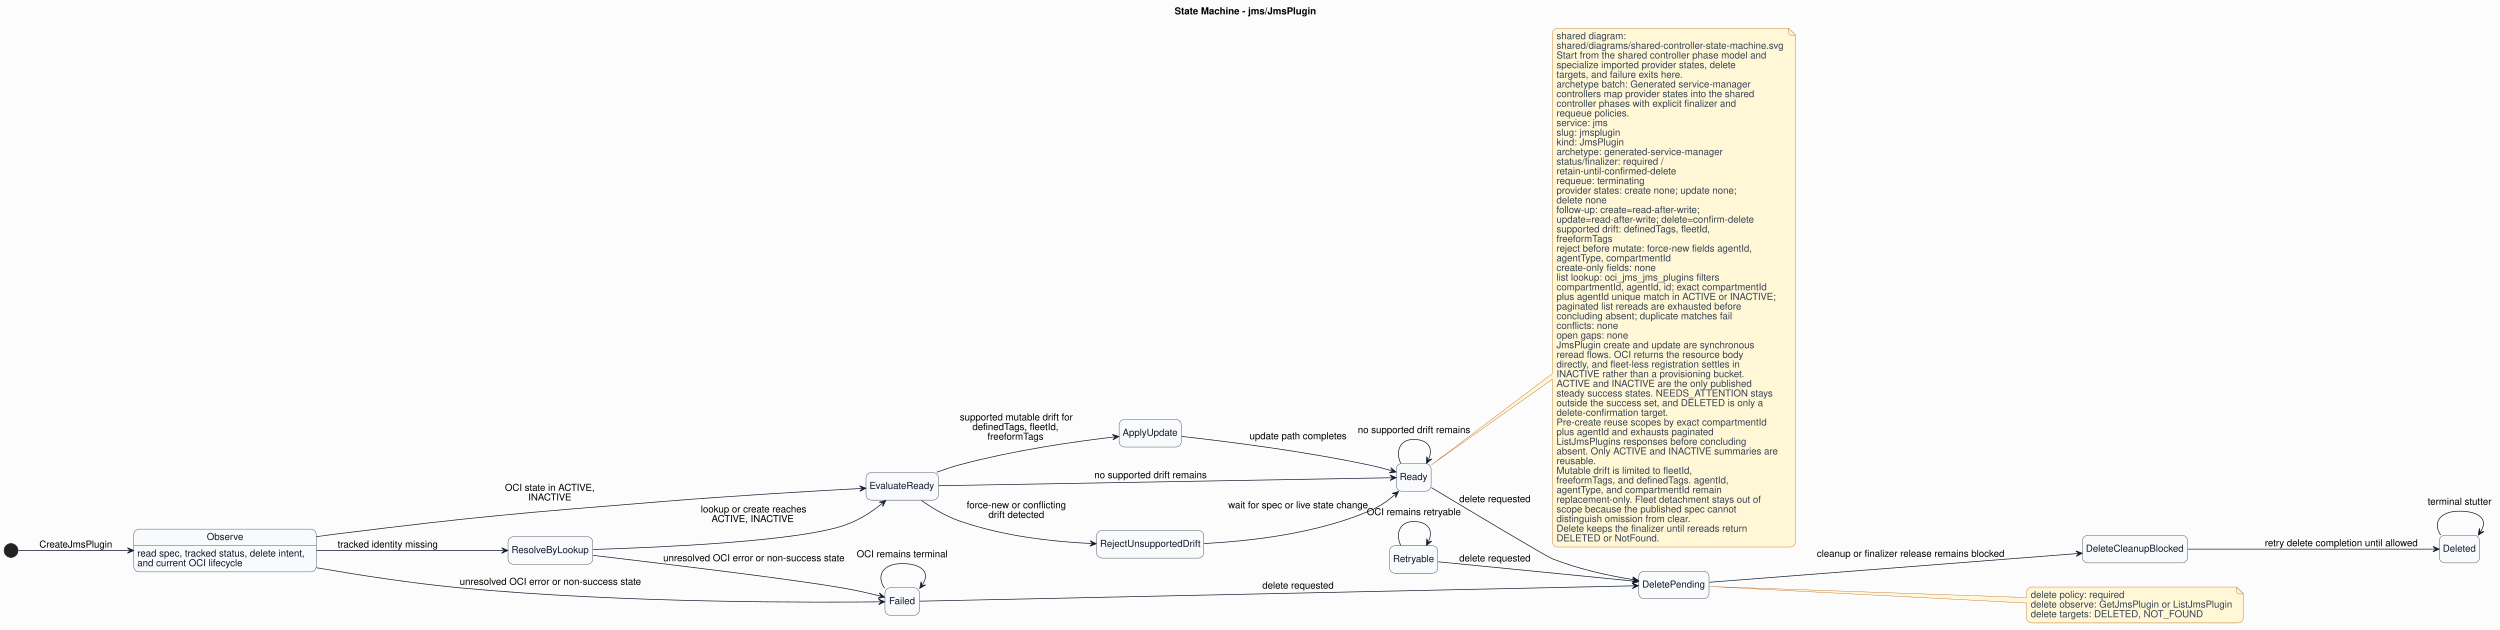
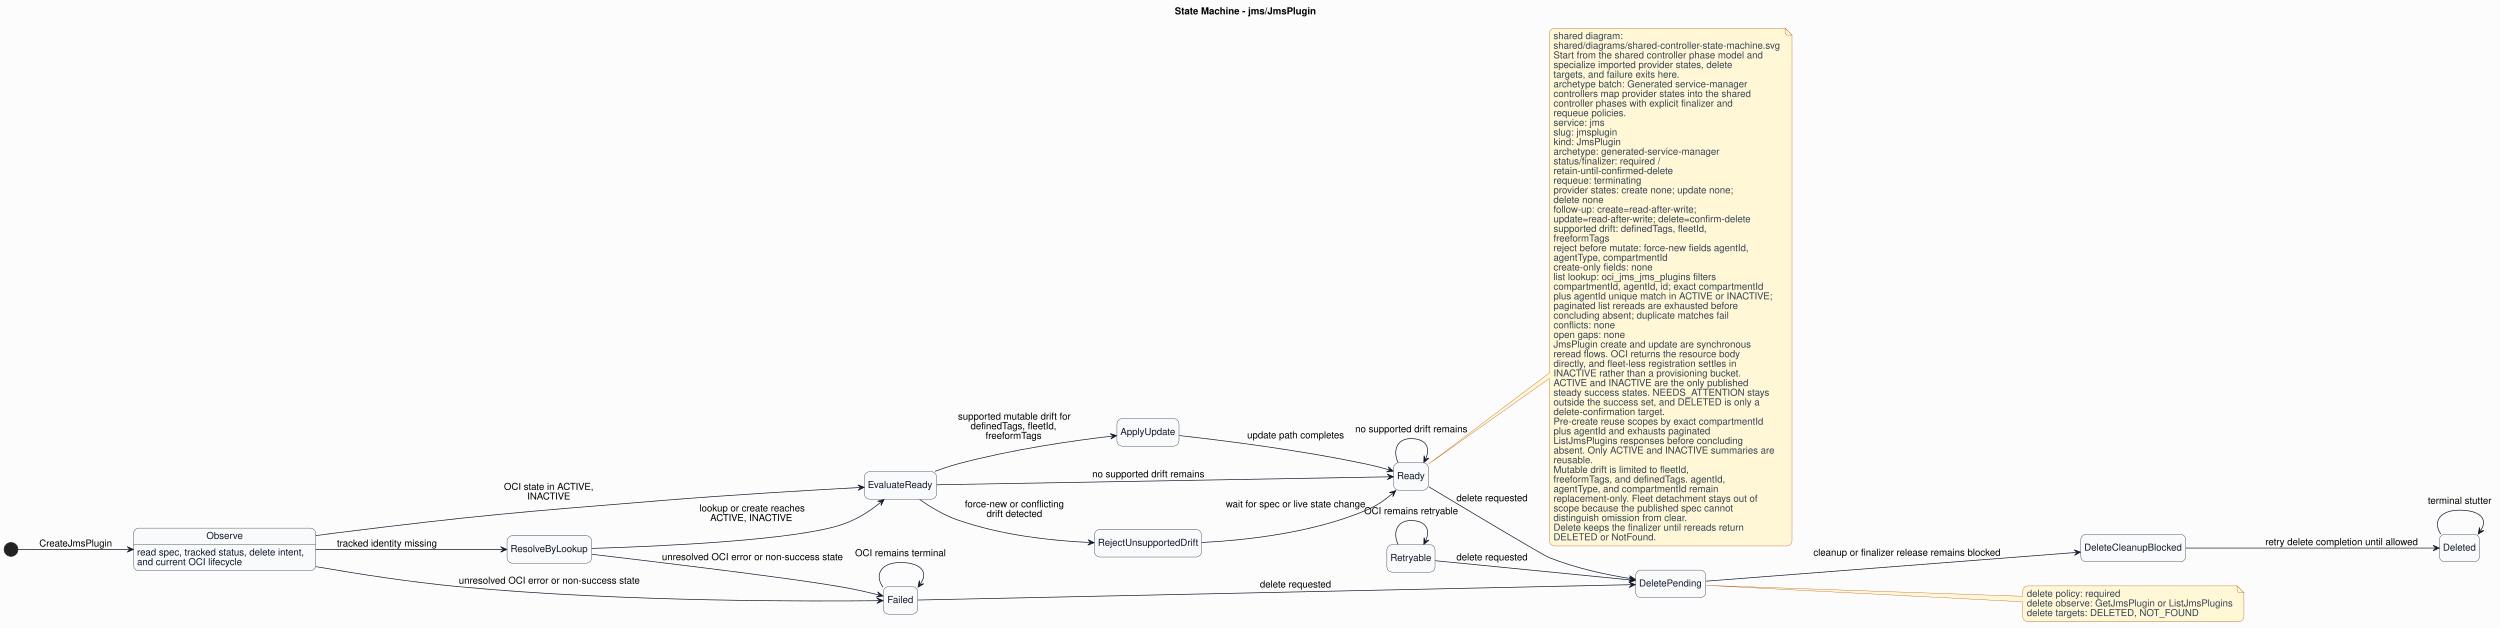
- <svg xmlns="http://www.w3.org/2000/svg" contentStyleType="text/css" data-diagram-type="STATE" height="912px" preserveAspectRatio="none" style="width:3624px;height:912px;background:#FCFCFD;" version="1.1" viewBox="0 0 3624 912" width="3624px" zoomAndPan="magnify">
+ <svg xmlns="http://www.w3.org/2000/svg" contentStyleType="text/css" data-diagram-type="STATE" height="912px" preserveAspectRatio="none" style="width:3631px;height:912px;background:#FCFCFD;" version="1.1" viewBox="0 0 3631 912" width="3631px" zoomAndPan="magnify">
  <defs />
  <g>
-     <rect fill="#FCFCFD" height="912" style="stroke:none;stroke-width:1;" width="3624" x="0" y="0" />
+     <rect fill="#FCFCFD" height="912" style="stroke:none;stroke-width:1;" width="3631" x="0" y="0" />
    <g class="title" data-source-line="10">
-       <text fill="#000000" font-family="Helvetica" font-size="14" font-weight="bold" lengthAdjust="spacing" textLength="205.386" x="1702.7" y="20.78">State Machine - jms/JmsPlugin</text>
+       <text fill="#000000" font-family="Helvetica" font-size="14" font-weight="bold" lengthAdjust="spacing" textLength="205.386" x="1706.2" y="20.78">State Machine - jms/JmsPlugin</text>
    </g>
    <g class="entity" data-qualified-name="observe" id="ent0002">
      <rect fill="#F8FAFC" height="62" rx="8" ry="8" style="stroke:#0F172A;stroke-width:0.5;" width="264.364" x="194" y="767" />
      <line style="stroke:#0F172A;stroke-width:0.5;" x1="194" x2="458.364" y1="791" y2="791" />
      <text fill="#0F172A" font-family="Helvetica" font-size="14" lengthAdjust="spacing" textLength="52.91" x="299.727" y="782.78">Observe</text>
      <text fill="#0F172A" font-family="Helvetica" font-size="14" lengthAdjust="spacing" textLength="244.364" x="199" y="806.78">read spec, tracked status, delete intent,</text>
      <text fill="#0F172A" font-family="Helvetica" font-size="14" lengthAdjust="spacing" textLength="153.282" x="199" y="820.78">and current OCI lifecycle</text>
    </g>
    <rect fill="#F8FAFC" height="40" rx="8" ry="8" style="stroke:#0F172A;stroke-width:0.5;" width="104.951" x="1255.36" y="685" />
    <text fill="#0F172A" font-family="Helvetica" font-size="14" lengthAdjust="spacing" textLength="94.951" x="1260.36" y="708.78">EvaluateReady</text>
    <rect fill="#F8FAFC" height="40" rx="8" ry="8" style="stroke:#0F172A;stroke-width:0.5;" width="50.469" x="2024.04" y="672" />
    <text fill="#0F172A" font-family="Helvetica" font-size="14" lengthAdjust="spacing" textLength="40.469" x="2029.04" y="695.78">Ready</text>
    <rect fill="#F8FAFC" height="40" rx="8" ry="8" style="stroke:#0F172A;stroke-width:0.5;" width="69.917" x="2014.32" y="791" />
    <text fill="#0F172A" font-family="Helvetica" font-size="14" lengthAdjust="spacing" textLength="59.917" x="2019.32" y="814.78">Retryable</text>
    <rect fill="#F8FAFC" height="40" rx="8" ry="8" style="stroke:#0F172A;stroke-width:0.5;" width="50" x="1282.84" y="852" />
    <text fill="#0F172A" font-family="Helvetica" font-size="14" lengthAdjust="spacing" textLength="38.131" x="1288.775" y="875.78">Failed</text>
    <rect fill="#F8FAFC" height="40" rx="8" ry="8" style="stroke:#0F172A;stroke-width:0.5;" width="122.848" x="736.44" y="778" />
    <text fill="#0F172A" font-family="Helvetica" font-size="14" lengthAdjust="spacing" textLength="112.848" x="741.44" y="801.78">ResolveByLookup</text>
    <rect fill="#F8FAFC" height="40" rx="8" ry="8" style="stroke:#0F172A;stroke-width:0.5;" width="155.51" x="1589.56" y="769" />
    <text fill="#0F172A" font-family="Helvetica" font-size="14" lengthAdjust="spacing" textLength="145.51" x="1594.56" y="792.78">RejectUnsupportedDrift</text>
    <rect fill="#F8FAFC" height="40" rx="8" ry="8" style="stroke:#0F172A;stroke-width:0.5;" width="90.165" x="1622.23" y="608" />
    <text fill="#0F172A" font-family="Helvetica" font-size="14" lengthAdjust="spacing" textLength="80.165" x="1627.23" y="631.78">ApplyUpdate</text>
    <rect fill="#F8FAFC" height="40" rx="8" ry="8" style="stroke:#0F172A;stroke-width:0.5;" width="101.848" x="2375.55" y="828" />
    <text fill="#0F172A" font-family="Helvetica" font-size="14" lengthAdjust="spacing" textLength="91.848" x="2380.55" y="851.78">DeletePending</text>
-     <rect fill="#F8FAFC" height="40" rx="8" ry="8" style="stroke:#0F172A;stroke-width:0.5;" width="58.255" x="3536.07" y="776" />
-     <text fill="#0F172A" font-family="Helvetica" font-size="14" lengthAdjust="spacing" textLength="48.255" x="3541.07" y="799.78">Deleted</text>
-     <rect fill="#F8FAFC" height="40" rx="8" ry="8" style="stroke:#0F172A;stroke-width:0.5;" width="152.427" x="3018.68" y="776" />
-     <text fill="#0F172A" font-family="Helvetica" font-size="14" lengthAdjust="spacing" textLength="142.427" x="3023.68" y="799.78">DeleteCleanupBlocked</text>
+     <rect fill="#F8FAFC" height="40" rx="8" ry="8" style="stroke:#0F172A;stroke-width:0.5;" width="58.255" x="3543.07" y="776" />
+     <text fill="#0F172A" font-family="Helvetica" font-size="14" lengthAdjust="spacing" textLength="48.255" x="3548.07" y="799.78">Deleted</text>
+     <rect fill="#F8FAFC" height="40" rx="8" ry="8" style="stroke:#0F172A;stroke-width:0.5;" width="152.427" x="3022.18" y="776" />
+     <text fill="#0F172A" font-family="Helvetica" font-size="14" lengthAdjust="spacing" textLength="142.427" x="3027.18" y="799.78">DeleteCleanupBlocked</text>
    <g class="start_entity" data-qualified-name=".start." data-source-line="32" id="ent0002">
      <ellipse cx="16" cy="798" fill="#222222" rx="10" ry="10" style="stroke:#222222;stroke-width:1;" />
    </g>
    <g class="entity" data-qualified-name="GMN2" data-source-line="53" id="ent0003">
      <path d="M2250.23,49 L2250.23,541.73 L2074.89,673.96 L2250.23,549.73 L2250.23,785 A8,8 0 0 0 2258.23,793 L2594.711,793 A8,8 0 0 0 2602.711,785 L2602.711,51 L2592.711,41 L2258.23,41 A8,8 0 0 0 2250.23,49" fill="#FFF7D6" style="stroke:#B45309;stroke-width:0.5;" />
      <path d="M2592.711,41 L2592.711,47 A4,4 0 0 0 2596.711,51 L2602.711,51 L2592.711,41" fill="#FFF7D6" style="stroke:#B45309;stroke-width:0.5;" />
      <text fill="#334155" font-family="Helvetica" font-size="14" lengthAdjust="spacing" textLength="101.165" x="2256.23" y="56.78">shared diagram:</text>
      <text fill="#334155" font-family="Helvetica" font-size="14" lengthAdjust="spacing" textLength="331.481" x="2256.23" y="70.78">shared/diagrams/shared-controller-state-machine.svg</text>
      <text fill="#334155" font-family="Helvetica" font-size="14" lengthAdjust="spacing" textLength="304.274" x="2256.23" y="84.78">Start from the shared controller phase model and</text>
      <text fill="#334155" font-family="Helvetica" font-size="14" lengthAdjust="spacing" textLength="261.468" x="2256.23" y="98.78">specialize imported provider states, delete</text>
      <text fill="#334155" font-family="Helvetica" font-size="14" lengthAdjust="spacing" textLength="184.434" x="2256.23" y="112.78">targets, and failure exits here.</text>
      <text fill="#334155" font-family="Helvetica" font-size="14" lengthAdjust="spacing" textLength="281.709" x="2256.23" y="126.78">archetype batch: Generated service-manager</text>
      <text fill="#334155" font-family="Helvetica" font-size="14" lengthAdjust="spacing" textLength="287.923" x="2256.23" y="140.78">controllers map provider states into the shared</text>
      <text fill="#334155" font-family="Helvetica" font-size="14" lengthAdjust="spacing" textLength="261.461" x="2256.23" y="154.78">controller phases with explicit finalizer and</text>
      <text fill="#334155" font-family="Helvetica" font-size="14" lengthAdjust="spacing" textLength="105.848" x="2256.23" y="168.78">requeue policies.</text>
      <text fill="#334155" font-family="Helvetica" font-size="14" lengthAdjust="spacing" textLength="73.897" x="2256.23" y="182.78">service: jms</text>
      <text fill="#334155" font-family="Helvetica" font-size="14" lengthAdjust="spacing" textLength="92.6" x="2256.23" y="196.78">slug: jmsplugin</text>
      <text fill="#334155" font-family="Helvetica" font-size="14" lengthAdjust="spacing" textLength="98.041" x="2256.23" y="210.78">kind: JmsPlugin</text>
      <text fill="#334155" font-family="Helvetica" font-size="14" lengthAdjust="spacing" textLength="241.24" x="2256.23" y="224.78">archetype: generated-service-manager</text>
      <text fill="#334155" font-family="Helvetica" font-size="14" lengthAdjust="spacing" textLength="156.406" x="2256.23" y="238.78">status/finalizer: required /</text>
      <text fill="#334155" font-family="Helvetica" font-size="14" lengthAdjust="spacing" textLength="174.303" x="2256.23" y="252.78">retain-until-confirmed-delete</text>
      <text fill="#334155" font-family="Helvetica" font-size="14" lengthAdjust="spacing" textLength="128.413" x="2256.23" y="266.78">requeue: terminating</text>
      <text fill="#334155" font-family="Helvetica" font-size="14" lengthAdjust="spacing" textLength="263.067" x="2256.23" y="280.78">provider states: create none; update none;</text>
      <text fill="#334155" font-family="Helvetica" font-size="14" lengthAdjust="spacing" textLength="73.179" x="2256.23" y="294.78">delete none</text>
      <text fill="#334155" font-family="Helvetica" font-size="14" lengthAdjust="spacing" textLength="209.699" x="2256.23" y="308.78">follow-up: create=read-after-write;</text>
      <text fill="#334155" font-family="Helvetica" font-size="14" lengthAdjust="spacing" textLength="288.716" x="2256.23" y="322.78">update=read-after-write; delete=confirm-delete</text>
      <text fill="#334155" font-family="Helvetica" font-size="14" lengthAdjust="spacing" textLength="224.137" x="2256.23" y="336.78">supported drift: definedTags, fleetId,</text>
      <text fill="#334155" font-family="Helvetica" font-size="14" lengthAdjust="spacing" textLength="83.248" x="2256.23" y="350.78">freeformTags</text>
      <text fill="#334155" font-family="Helvetica" font-size="14" lengthAdjust="spacing" textLength="284.819" x="2256.23" y="364.78">reject before mutate: force-new fields agentId,</text>
      <text fill="#334155" font-family="Helvetica" font-size="14" lengthAdjust="spacing" textLength="167.31" x="2256.23" y="378.78">agentType, compartmentId</text>
      <text fill="#334155" font-family="Helvetica" font-size="14" lengthAdjust="spacing" textLength="144.751" x="2256.23" y="392.78">create-only fields: none</text>
      <text fill="#334155" font-family="Helvetica" font-size="14" lengthAdjust="spacing" textLength="236.537" x="2256.23" y="406.78">list lookup: oci_jms_jms_plugins filters</text>
      <text fill="#334155" font-family="Helvetica" font-size="14" lengthAdjust="spacing" textLength="305.04" x="2256.23" y="420.78">compartmentId, agentId, id; exact compartmentId</text>
      <text fill="#334155" font-family="Helvetica" font-size="14" lengthAdjust="spacing" textLength="322.15" x="2256.23" y="434.78">plus agentId unique match in ACTIVE or INACTIVE;</text>
      <text fill="#334155" font-family="Helvetica" font-size="14" lengthAdjust="spacing" textLength="270.067" x="2256.23" y="448.78">paginated list rereads are exhausted before</text>
      <text fill="#334155" font-family="Helvetica" font-size="14" lengthAdjust="spacing" textLength="255.268" x="2256.23" y="462.78">concluding absent; duplicate matches fail</text>
      <text fill="#334155" font-family="Helvetica" font-size="14" lengthAdjust="spacing" textLength="89.496" x="2256.23" y="476.78">conflicts: none</text>
      <text fill="#334155" font-family="Helvetica" font-size="14" lengthAdjust="spacing" textLength="104.316" x="2256.23" y="490.78">open gaps: none</text>
      <text fill="#334155" font-family="Helvetica" font-size="14" lengthAdjust="spacing" textLength="288.729" x="2256.23" y="504.78">JmsPlugin create and update are synchronous</text>
      <text fill="#334155" font-family="Helvetica" font-size="14" lengthAdjust="spacing" textLength="272.344" x="2256.23" y="518.78">reread flows. OCI returns the resource body</text>
      <text fill="#334155" font-family="Helvetica" font-size="14" lengthAdjust="spacing" textLength="267.675" x="2256.23" y="532.78">directly, and fleet-less registration settles in</text>
      <text fill="#334155" font-family="Helvetica" font-size="14" lengthAdjust="spacing" textLength="275.468" x="2256.23" y="546.78">INACTIVE rather than a provisioning bucket.</text>
      <text fill="#334155" font-family="Helvetica" font-size="14" lengthAdjust="spacing" textLength="287.144" x="2256.23" y="560.78">ACTIVE and INACTIVE are the only published</text>
      <text fill="#334155" font-family="Helvetica" font-size="14" lengthAdjust="spacing" textLength="316.647" x="2256.23" y="574.78">steady success states. NEEDS_ATTENTION stays</text>
      <text fill="#334155" font-family="Helvetica" font-size="14" lengthAdjust="spacing" textLength="300.371" x="2256.23" y="588.78">outside the success set, and DELETED is only a</text>
      <text fill="#334155" font-family="Helvetica" font-size="14" lengthAdjust="spacing" textLength="162.641" x="2256.23" y="602.78">delete-confirmation target.</text>
      <text fill="#334155" font-family="Helvetica" font-size="14" lengthAdjust="spacing" textLength="305.806" x="2256.23" y="616.78">Pre-create reuse scopes by exact compartmentId</text>
      <text fill="#334155" font-family="Helvetica" font-size="14" lengthAdjust="spacing" textLength="228.847" x="2256.23" y="630.78">plus agentId and exhausts paginated</text>
      <text fill="#334155" font-family="Helvetica" font-size="14" lengthAdjust="spacing" textLength="276.261" x="2256.23" y="644.78">ListJmsPlugins responses before concluding</text>
      <text fill="#334155" font-family="Helvetica" font-size="14" lengthAdjust="spacing" textLength="325.227" x="2256.23" y="658.78">absent. Only ACTIVE and INACTIVE summaries are</text>
      <text fill="#334155" font-family="Helvetica" font-size="14" lengthAdjust="spacing" textLength="57.593" x="2256.23" y="672.78">reusable.</text>
      <text fill="#334155" font-family="Helvetica" font-size="14" lengthAdjust="spacing" textLength="196.861" x="2256.23" y="686.78">Mutable drift is limited to fleetId,</text>
      <text fill="#334155" font-family="Helvetica" font-size="14" lengthAdjust="spacing" textLength="253.709" x="2256.23" y="700.78">freeformTags, and definedTags. agentId,</text>
      <text fill="#334155" font-family="Helvetica" font-size="14" lengthAdjust="spacing" textLength="241.24" x="2256.23" y="714.78">agentType, and compartmentId remain</text>
      <text fill="#334155" font-family="Helvetica" font-size="14" lengthAdjust="spacing" textLength="298.819" x="2256.23" y="728.78">replacement-only. Fleet detachment stays out of</text>
      <text fill="#334155" font-family="Helvetica" font-size="14" lengthAdjust="spacing" textLength="260.743" x="2256.23" y="742.78">scope because the published spec cannot</text>
      <text fill="#334155" font-family="Helvetica" font-size="14" lengthAdjust="spacing" textLength="195.296" x="2256.23" y="756.78">distinguish omission from clear.</text>
      <text fill="#334155" font-family="Helvetica" font-size="14" lengthAdjust="spacing" textLength="278.592" x="2256.23" y="770.78">Delete keeps the finalizer until rereads return</text>
      <text fill="#334155" font-family="Helvetica" font-size="14" lengthAdjust="spacing" textLength="150.172" x="2256.23" y="784.78">DELETED or NotFound.</text>
    </g>
    <g class="entity" data-qualified-name="GMN5" data-source-line="108" id="ent0006">
-       <path d="M2937.71,859 L2937.71,866.19 L2477.84,850.19 L2937.71,874.19 L2937.71,895 A8,8 0 0 0 2945.71,903 L3244.067,903 A8,8 0 0 0 3252.067,895 L3252.067,861 L3242.067,851 L2945.71,851 A8,8 0 0 0 2937.71,859" fill="#FFF7D6" style="stroke:#B45309;stroke-width:0.5;" />
-       <path d="M3242.067,851 L3242.067,857 A4,4 0 0 0 3246.067,861 L3252.067,861 L3242.067,851" fill="#FFF7D6" style="stroke:#B45309;stroke-width:0.5;" />
+       <path d="M2937.71,859 L2937.71,866.08 L2477.83,850.18 L2937.71,874.08 L2937.71,895 A8,8 0 0 0 2945.71,903 L3251.067,903 A8,8 0 0 0 3259.067,895 L3259.067,861 L3249.067,851 L2945.71,851 A8,8 0 0 0 2937.71,859" fill="#FFF7D6" style="stroke:#B45309;stroke-width:0.5;" />
+       <path d="M3249.067,851 L3249.067,857 A4,4 0 0 0 3253.067,861 L3259.067,861 L3249.067,851" fill="#FFF7D6" style="stroke:#B45309;stroke-width:0.5;" />
      <text fill="#334155" font-family="Helvetica" font-size="14" lengthAdjust="spacing" textLength="136.972" x="2943.71" y="866.78">delete policy: required</text>
-       <text fill="#334155" font-family="Helvetica" font-size="14" lengthAdjust="spacing" textLength="293.357" x="2943.71" y="880.78">delete observe: GetJmsPlugin or ListJmsPlugin</text>
+       <text fill="#334155" font-family="Helvetica" font-size="14" lengthAdjust="spacing" textLength="300.357" x="2943.71" y="880.78">delete observe: GetJmsPlugin or ListJmsPlugins</text>
      <text fill="#334155" font-family="Helvetica" font-size="14" lengthAdjust="spacing" textLength="252.075" x="2943.71" y="894.78">delete targets: DELETED, NOT_FOUND</text>
    </g>
    <g class="link" data-entity-1="ent0002" data-entity-2="ent0002" data-link-type="dependency" data-source-line="32" id="lnk3">
      <path d="M26.22,798 C51.71,798 119.73,798 187.73,798" fill="none" id="*start*-to-observe" style="stroke:#0F172A;stroke-width:1;" />
      <polygon fill="#0F172A" points="193.73,798,184.73,794,188.73,798,184.73,802,193.73,798" style="stroke:#0F172A;stroke-width:1;" />
      <text fill="#000000" font-family="Helvetica" font-size="14" lengthAdjust="spacing" textLength="106.6" x="57" y="793.78">CreateJmsPlugin</text>
    </g>
    <g class="link" data-entity-1="ent0002" data-entity-2="ent0007" data-link-type="dependency" data-source-line="33" id="lnk4">
      <path d="M458.64,798 C549.55,798 660.29,798 730.14,798" fill="none" id="observe-to-resolve_by_lookup" style="stroke:#0F172A;stroke-width:1;" />
      <polygon fill="#0F172A" points="736.14,798,727.14,794,731.14,798,727.14,802,736.14,798" style="stroke:#0F172A;stroke-width:1;" />
      <text fill="#000000" font-family="Helvetica" font-size="14" lengthAdjust="spacing" textLength="145.503" x="489.36" y="793.78">tracked identity missing</text>
    </g>
    <g class="link" data-entity-1="ent0007" data-entity-2="ent0003" data-link-type="dependency" data-source-line="34" id="lnk5">
      <path d="M859.64,796.54 C960.94,793.46 1159.69,784.55 1225.36,761 C1247.18,753.18 1263.989,741.821 1279.409,729.251" fill="none" id="resolve_by_lookup-to-evaluate_ready" style="stroke:#0F172A;stroke-width:1;" />
      <polygon fill="#0F172A" points="1284.06,725.46,1274.557,728.046,1280.185,728.619,1279.611,734.247,1284.06,725.46" style="stroke:#0F172A;stroke-width:1;" />
      <text fill="#000000" font-family="Helvetica" font-size="14" lengthAdjust="spacing" textLength="154.089" x="1015.86" y="742.78">lookup or create reaches</text>
      <text fill="#000000" font-family="Helvetica" font-size="14" lengthAdjust="spacing" textLength="122.91" x="1031.449" y="756.78">ACTIVE, INACTIVE</text>
    </g>
    <g class="link" data-entity-1="ent0007" data-entity-2="ent0006" data-link-type="dependency" data-source-line="35" id="lnk6">
      <path d="M859.74,805.08 C960.24,816.9 1156.58,840.58 1225.36,853 C1244.66,856.48 1260.439,860.124 1276.549,864.154" fill="none" id="resolve_by_lookup-to-failed" style="stroke:#0F172A;stroke-width:1;" />
      <polygon fill="#0F172A" points="1282.37,865.61,1274.61,859.545,1277.52,864.397,1272.668,867.306,1282.37,865.61" style="stroke:#0F172A;stroke-width:1;" />
      <text fill="#000000" font-family="Helvetica" font-size="14" lengthAdjust="spacing" textLength="263.778" x="961.36" y="813.53">unresolved OCI error or non-success state</text>
    </g>
    <g class="link" data-entity-1="ent0002" data-entity-2="ent0003" data-link-type="dependency" data-source-line="36" id="lnk7">
      <path d="M458.62,777.89 C468.68,776.52 478.68,775.2 488.36,774 C697.57,748.02 750.25,744.13 960.36,727 C1064.89,718.48 1181.399,711.705 1249.149,708.025" fill="none" id="observe-to-evaluate_ready" style="stroke:#0F172A;stroke-width:1;" />
      <polygon fill="#0F172A" points="1255.14,707.7,1245.936,704.194,1250.147,707.971,1246.37,712.182,1255.14,707.7" style="stroke:#0F172A;stroke-width:1;" />
      <text fill="#000000" font-family="Helvetica" font-size="14" lengthAdjust="spacing" textLength="132.262" x="731.86" y="711.52">OCI state in ACTIVE,</text>
      <text fill="#000000" font-family="Helvetica" font-size="14" lengthAdjust="spacing" textLength="64.565" x="765.708" y="725.52">INACTIVE</text>
    </g>
    <g class="link" data-entity-1="ent0002" data-entity-2="ent0006" data-link-type="dependency" data-source-line="37" id="lnk8">
      <path d="M458.78,823 C521.16,833.83 596.85,845.49 665.36,852 C905.23,874.8 1191.59,873.421 1276.59,872.421" fill="none" id="observe-to-failed" style="stroke:#0F172A;stroke-width:1;" />
      <polygon fill="#0F172A" points="1282.59,872.35,1273.544,868.456,1277.59,872.409,1273.638,876.456,1282.59,872.35" style="stroke:#0F172A;stroke-width:1;" />
      <text fill="#000000" font-family="Helvetica" font-size="14" lengthAdjust="spacing" textLength="263.778" x="666.36" y="847.78">unresolved OCI error or non-success state</text>
    </g>
    <g class="link" data-entity-1="ent0003" data-entity-2="ent0008" data-link-type="dependency" data-source-line="38" id="lnk9">
      <path d="M1335.63,725.5 C1350.85,736.07 1370.73,748.15 1390.32,755 C1454.91,777.6 1526.597,785.31 1583.066,787.95" fill="none" id="evaluate_ready-to-reject_unsupported_drift" style="stroke:#0F172A;stroke-width:1;" />
      <polygon fill="#0F172A" points="1589.06,788.23,1580.257,783.814,1584.065,787.996,1579.883,791.805,1589.06,788.23" style="stroke:#0F172A;stroke-width:1;" />
      <text fill="#000000" font-family="Helvetica" font-size="14" lengthAdjust="spacing" textLength="143.951" x="1401.32" y="736.78">force-new or conflicting</text>
      <text fill="#000000" font-family="Helvetica" font-size="14" lengthAdjust="spacing" textLength="80.938" x="1432.827" y="750.78">drift detected</text>
    </g>
    <g class="link" data-entity-1="ent0008" data-entity-2="ent0004" data-link-type="dependency" data-source-line="39" id="lnk10">
      <path d="M1745.28,787.95 C1811.13,784.61 1907.21,773.8 1984.32,741 C2000.15,734.26 2011.008,726.633 2022.718,716.423" fill="none" id="reject_unsupported_drift-to-ready" style="stroke:#0F172A;stroke-width:1;" />
      <polygon fill="#0F172A" points="2027.24,712.48,2017.828,715.38,2023.471,715.766,2023.085,721.41,2027.24,712.48" style="stroke:#0F172A;stroke-width:1;" />
      <text fill="#000000" font-family="Helvetica" font-size="14" lengthAdjust="spacing" textLength="203.882" x="1780.32" y="736.78">wait for spec or live state change</text>
    </g>
    <g class="link" data-entity-1="ent0003" data-entity-2="ent0009" data-link-type="dependency" data-source-line="40" id="lnk11">
      <path d="M1357.87,684.55 C1368.44,680.65 1379.65,676.89 1390.32,674 C1470.5,652.3 1560.75,639.752 1615.8,633.362" fill="none" id="evaluate_ready-to-apply_update" style="stroke:#0F172A;stroke-width:1;" />
      <polygon fill="#0F172A" points="1621.76,632.67,1612.359,629.734,1616.793,633.246,1613.281,637.681,1621.76,632.67" style="stroke:#0F172A;stroke-width:1;" />
      <text fill="#000000" font-family="Helvetica" font-size="14" lengthAdjust="spacing" textLength="163.42" x="1391.32" y="609.45">supported mutable drift for</text>
      <text fill="#000000" font-family="Helvetica" font-size="14" lengthAdjust="spacing" textLength="126.861" x="1409.599" y="623.45">definedTags, fleetId,</text>
      <text fill="#000000" font-family="Helvetica" font-size="14" lengthAdjust="spacing" textLength="83.248" x="1431.406" y="637.45">freeformTags</text>
    </g>
    <g class="link" data-entity-1="ent0009" data-entity-2="ent0004" data-link-type="dependency" data-source-line="41" id="lnk12">
      <path d="M1712.86,632.64 C1774.34,639.46 1888.47,653.63 1984.32,674 C1997.4,676.78 2006.007,679.037 2017.797,682.527" fill="none" id="apply_update-to-ready" style="stroke:#0F172A;stroke-width:1;" />
      <polygon fill="#0F172A" points="2023.55,684.23,2016.055,677.84,2018.756,682.811,2013.785,685.511,2023.55,684.23" style="stroke:#0F172A;stroke-width:1;" />
      <text fill="#000000" font-family="Helvetica" font-size="14" lengthAdjust="spacing" textLength="141.654" x="1811.32" y="636.67">update path completes</text>
    </g>
    <g class="link" data-entity-1="ent0003" data-entity-2="ent0004" data-link-type="dependency" data-source-line="42" id="lnk13">
      <path d="M1360.54,704.09 C1506.72,701.52 1913.201,694.375 2017.881,692.535" fill="none" id="evaluate_ready-to-ready" style="stroke:#0F172A;stroke-width:1;" />
      <polygon fill="#0F172A" points="2023.88,692.43,2014.811,688.589,2018.881,692.518,2014.952,696.588,2023.88,692.43" style="stroke:#0F172A;stroke-width:1;" />
      <text fill="#000000" font-family="Helvetica" font-size="14" lengthAdjust="spacing" textLength="162.641" x="1586.32" y="693.2">no supported drift remains</text>
    </g>
    <g class="link" data-entity-1="ent0004" data-entity-2="ent0004" data-link-type="dependency" data-source-line="43" id="lnk14">
      <path d="M2030.53,671.69 C2022.52,654.73 2028.77,637 2049.27,637 C2069.78,637 2078.592,649.305 2070.582,666.265" fill="none" id="ready-to-ready" style="stroke:#0F172A;stroke-width:1;" />
      <polygon fill="#0F172A" points="2068.02,671.69,2075.48,665.26,2070.155,667.169,2068.247,661.844,2068.02,671.69" style="stroke:#0F172A;stroke-width:1;" />
      <text fill="#000000" font-family="Helvetica" font-size="14" lengthAdjust="spacing" textLength="162.641" x="1968.27" y="627.78">no supported drift remains</text>
    </g>
    <g class="link" data-entity-1="ent0005" data-entity-2="ent0005" data-link-type="dependency" data-source-line="44" id="lnk15">
      <path d="M2030.53,790.69 C2022.52,773.73 2028.77,756 2049.27,756 C2069.78,756 2078.592,768.305 2070.582,785.265" fill="none" id="retryable-to-retryable" style="stroke:#0F172A;stroke-width:1;" />
      <polygon fill="#0F172A" points="2068.02,790.69,2075.48,784.26,2070.155,786.169,2068.247,780.844,2068.02,790.69" style="stroke:#0F172A;stroke-width:1;" />
      <text fill="#000000" font-family="Helvetica" font-size="14" lengthAdjust="spacing" textLength="136.931" x="1981.27" y="746.78">OCI remains retryable</text>
    </g>
    <g class="link" data-entity-1="ent0006" data-entity-2="ent0006" data-link-type="dependency" data-source-line="45" id="lnk16">
      <path d="M1282.41,852.83 C1270.04,835.53 1278.52,817 1307.84,817 C1337.16,817 1349.13,830.649 1336.76,847.949" fill="none" id="failed-to-failed" style="stroke:#0F172A;stroke-width:1;" />
      <polygon fill="#0F172A" points="1333.27,852.83,1341.758,847.836,1336.178,848.763,1335.251,843.182,1333.27,852.83" style="stroke:#0F172A;stroke-width:1;" />
      <text fill="#000000" font-family="Helvetica" font-size="14" lengthAdjust="spacing" textLength="132.255" x="1241.84" y="807.78">OCI remains terminal</text>
    </g>
    <g class="link" data-entity-1="ent0004" data-entity-2="ent0010" data-link-type="dependency" data-source-line="46" id="lnk17">
      <path d="M2074.98,706.87 C2126.41,737.76 2240.94,806.36 2250.23,810 C2290.81,825.9 2333.495,834.826 2369.205,840.516" fill="none" id="ready-to-delete_pending" style="stroke:#0F172A;stroke-width:1;" />
      <polygon fill="#0F172A" points="2375.13,841.46,2366.872,836.094,2370.192,840.673,2365.613,843.994,2375.13,841.46" style="stroke:#0F172A;stroke-width:1;" />
      <text fill="#000000" font-family="Helvetica" font-size="14" lengthAdjust="spacing" textLength="104.303" x="2115.23" y="727.96">delete requested</text>
    </g>
    <g class="link" data-entity-1="ent0005" data-entity-2="ent0010" data-link-type="dependency" data-source-line="47" id="lnk18">
      <path d="M2084.57,814.38 C2151.05,820.94 2291.759,834.811 2369.249,842.451" fill="none" id="retryable-to-delete_pending" style="stroke:#0F172A;stroke-width:1;" />
      <polygon fill="#0F172A" points="2375.22,843.04,2366.656,838.176,2370.244,842.549,2365.871,846.138,2375.22,843.04" style="stroke:#0F172A;stroke-width:1;" />
      <text fill="#000000" font-family="Helvetica" font-size="14" lengthAdjust="spacing" textLength="104.303" x="2115.23" y="813.86">delete requested</text>
    </g>
    <g class="link" data-entity-1="ent0006" data-entity-2="ent0010" data-link-type="dependency" data-source-line="48" id="lnk19">
      <path d="M1333.2,871.48 C1473.53,868.46 2173.341,853.419 2369.071,849.209" fill="none" id="failed-to-delete_pending" style="stroke:#0F172A;stroke-width:1;" />
      <polygon fill="#0F172A" points="2375.07,849.08,2365.986,845.274,2370.071,849.188,2366.158,853.273,2375.07,849.08" style="stroke:#0F172A;stroke-width:1;" />
      <text fill="#000000" font-family="Helvetica" font-size="14" lengthAdjust="spacing" textLength="104.303" x="1829.82" y="853.3">delete requested</text>
    </g>
    <g class="link" data-entity-1="ent0010" data-entity-2="ent0012" data-link-type="dependency" data-source-line="49" id="lnk20">
-       <path d="M2477.84,844.07 C2593.97,835.01 2875.108,813.077 3012.408,802.357" fill="none" id="delete_pending-to-delete_cleanup_blocked" style="stroke:#0F172A;stroke-width:1;" />
-       <polygon fill="#0F172A" points="3018.39,801.89,3009.106,798.603,3013.405,802.279,3009.729,806.578,3018.39,801.89" style="stroke:#0F172A;stroke-width:1;" />
+       <path d="M2477.83,844.09 C2594.45,835.04 2877.638,813.054 3015.708,802.344" fill="none" id="delete_pending-to-delete_cleanup_blocked" style="stroke:#0F172A;stroke-width:1;" />
+       <polygon fill="#0F172A" points="3021.69,801.88,3012.408,798.588,3016.705,802.267,3013.026,806.564,3021.69,801.88" style="stroke:#0F172A;stroke-width:1;" />
      <text fill="#000000" font-family="Helvetica" font-size="14" lengthAdjust="spacing" textLength="273.144" x="2633.71" y="807.15">cleanup or finalizer release remains blocked</text>
    </g>
    <g class="link" data-entity-1="ent0012" data-entity-2="ent0011" data-link-type="dependency" data-source-line="50" id="lnk21">
-       <path d="M3171.39,796 C3277.21,796 3458.63,796 3529.75,796" fill="none" id="delete_cleanup_blocked-to-deleted" style="stroke:#0F172A;stroke-width:1;" />
-       <polygon fill="#0F172A" points="3535.75,796,3526.75,792,3530.75,796,3526.75,800,3535.75,796" style="stroke:#0F172A;stroke-width:1;" />
-       <text fill="#000000" font-family="Helvetica" font-size="14" lengthAdjust="spacing" textLength="222.565" x="3283.07" y="791.78">retry delete completion until allowed</text>
+       <path d="M3174.93,796 C3281.54,796 3465.1,796 3536.73,796" fill="none" id="delete_cleanup_blocked-to-deleted" style="stroke:#0F172A;stroke-width:1;" />
+       <polygon fill="#0F172A" points="3542.73,796,3533.73,792,3537.73,796,3533.73,800,3542.73,796" style="stroke:#0F172A;stroke-width:1;" />
+       <text fill="#000000" font-family="Helvetica" font-size="14" lengthAdjust="spacing" textLength="222.565" x="3290.07" y="791.78">retry delete completion until allowed</text>
    </g>
    <g class="link" data-entity-1="ent0011" data-entity-2="ent0011" data-link-type="dependency" data-source-line="51" id="lnk22">
-       <path d="M3538.01,775.69 C3526.39,758.73 3535.45,741 3565.2,741 C3594.95,741 3607.401,753.78 3595.781,770.74" fill="none" id="deleted-to-deleted" style="stroke:#0F172A;stroke-width:1;" />
-       <polygon fill="#0F172A" points="3592.39,775.69,3600.777,770.526,3595.216,771.565,3594.177,766.005,3592.39,775.69" style="stroke:#0F172A;stroke-width:1;" />
-       <text fill="#000000" font-family="Helvetica" font-size="14" lengthAdjust="spacing" textLength="92.586" x="3519.2" y="731.78">terminal stutter</text>
+       <path d="M3545.01,775.69 C3533.39,758.73 3542.45,741 3572.2,741 C3601.95,741 3614.401,753.78 3602.781,770.74" fill="none" id="deleted-to-deleted" style="stroke:#0F172A;stroke-width:1;" />
+       <polygon fill="#0F172A" points="3599.39,775.69,3607.777,770.526,3602.216,771.565,3601.177,766.005,3599.39,775.69" style="stroke:#0F172A;stroke-width:1;" />
+       <text fill="#000000" font-family="Helvetica" font-size="14" lengthAdjust="spacing" textLength="92.586" x="3526.2" y="731.78">terminal stutter</text>
    </g>
  </g>
</svg>
